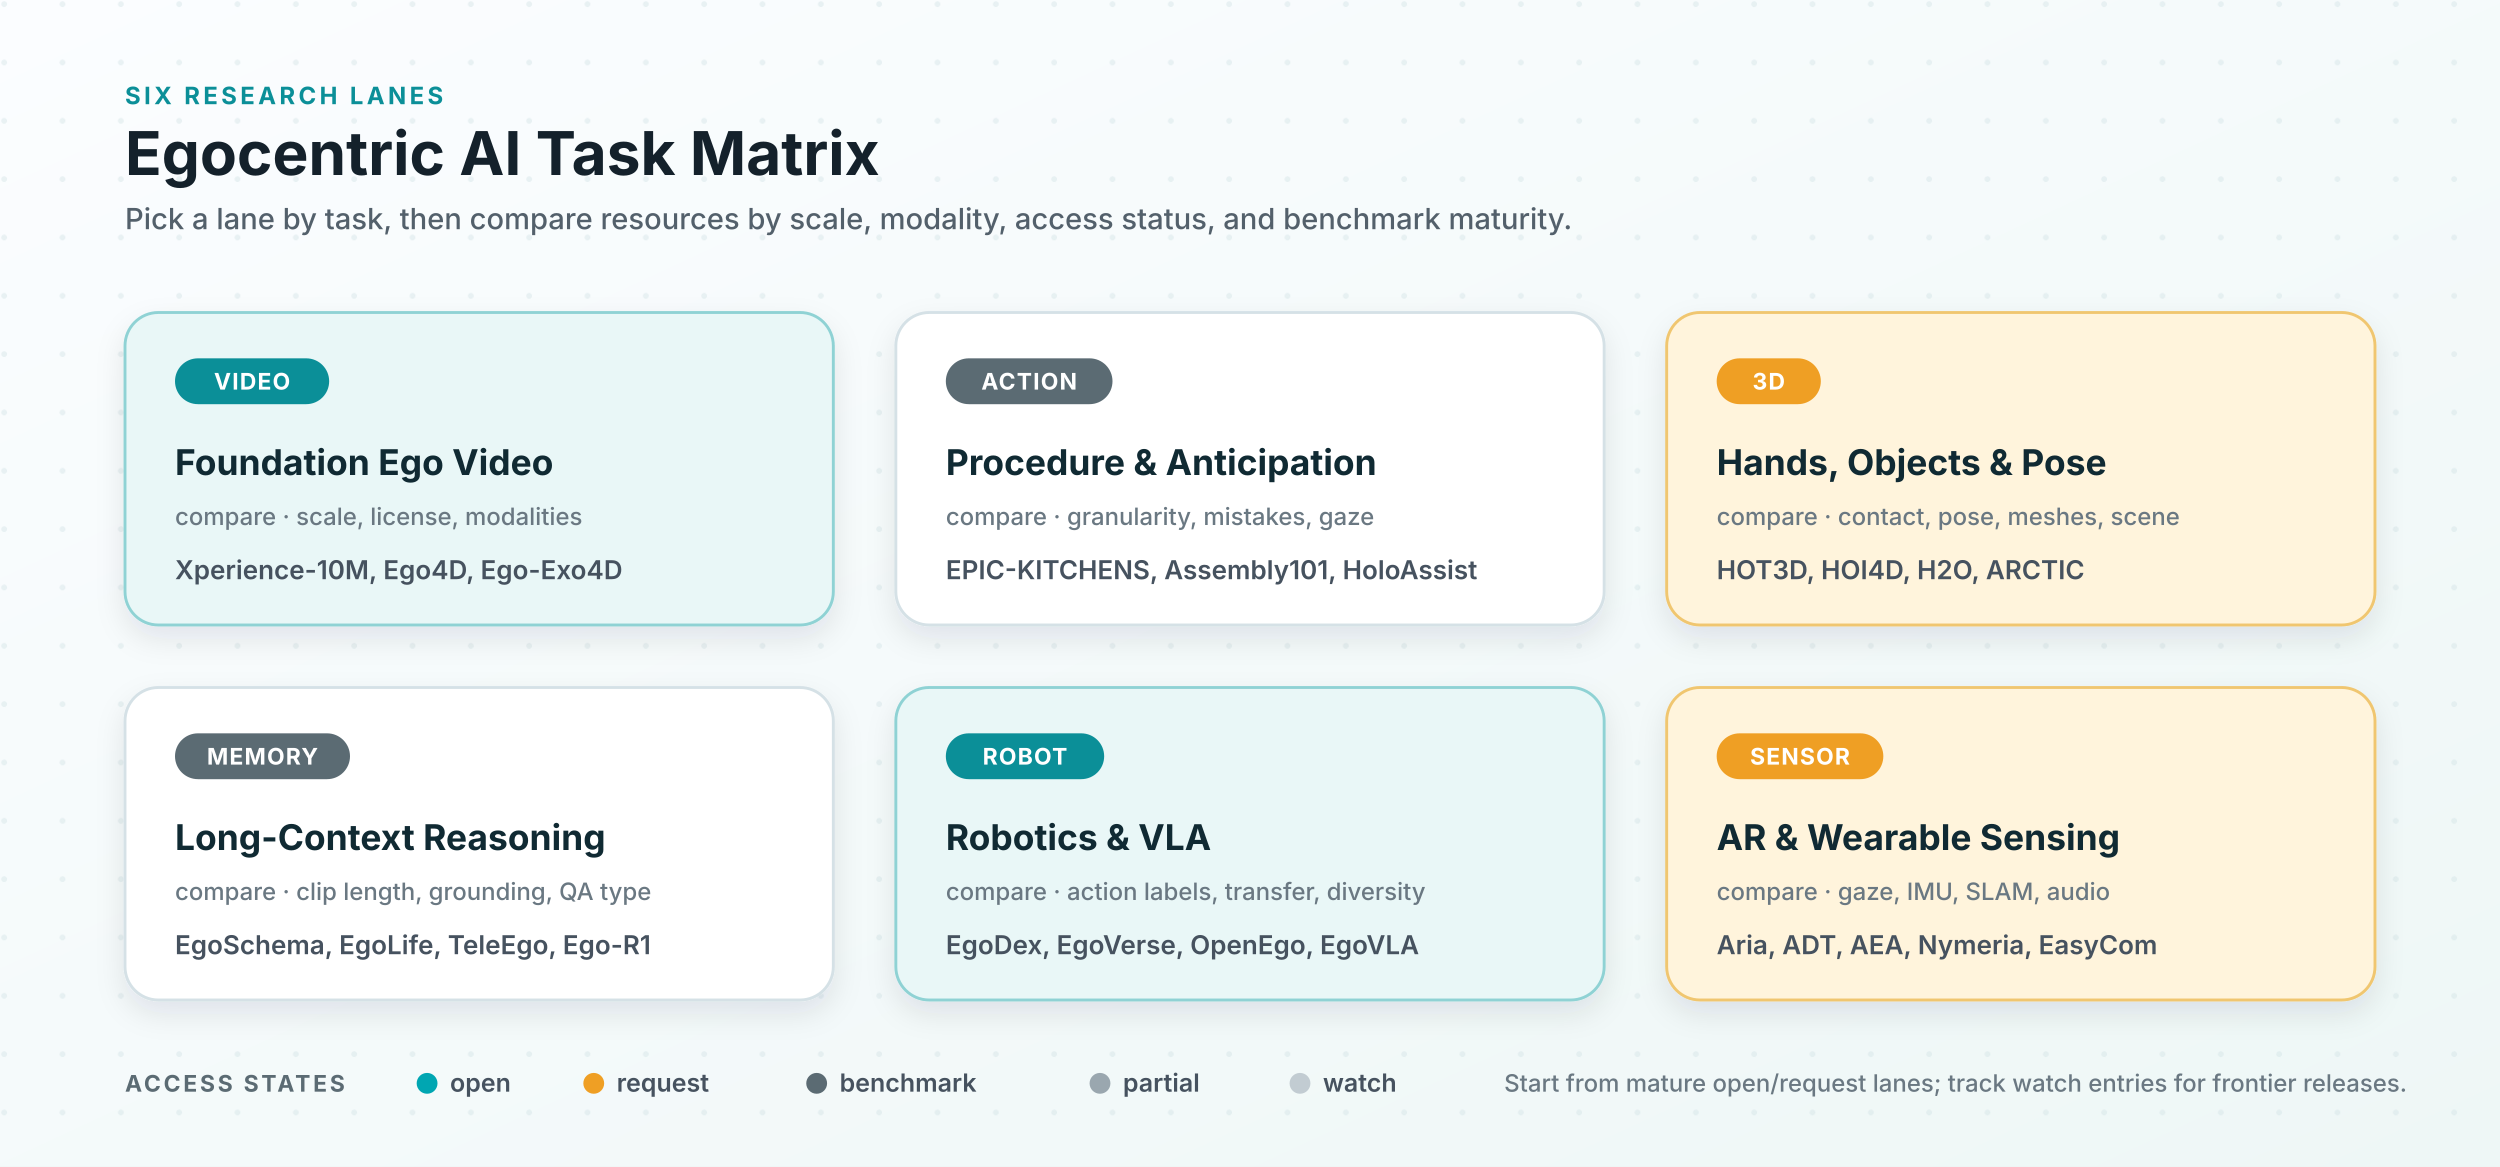
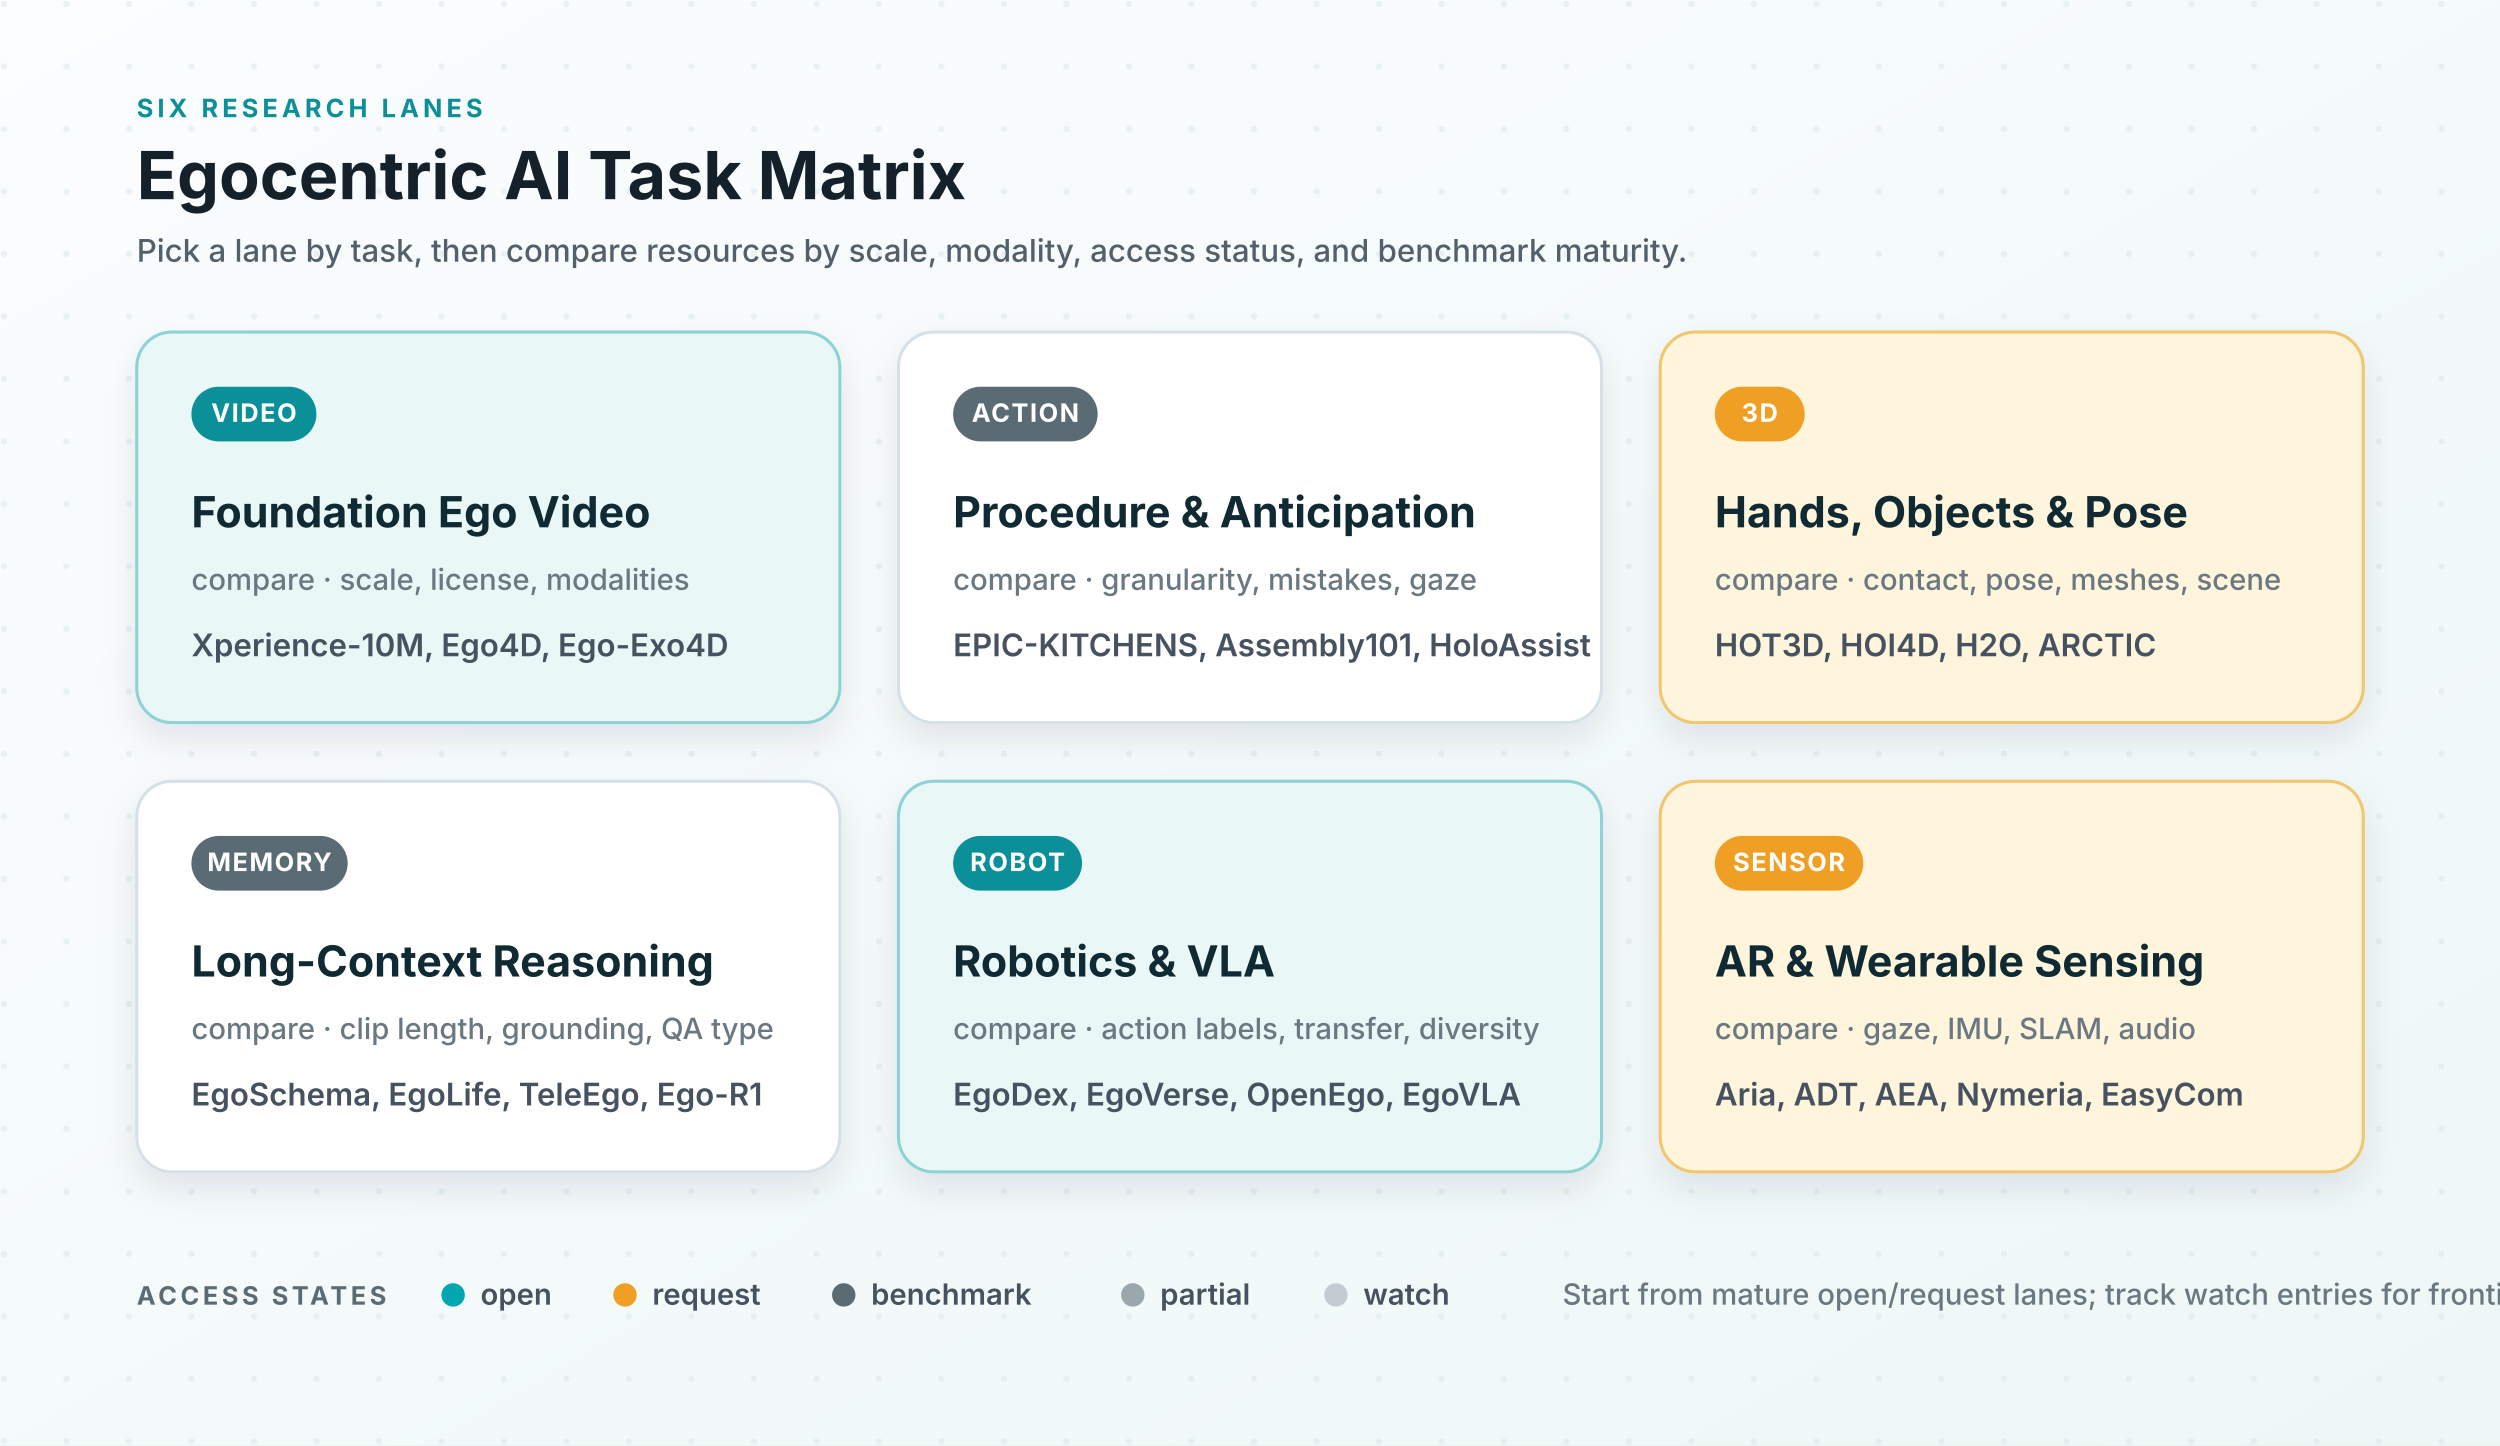
- <svg xmlns="http://www.w3.org/2000/svg" viewBox="0 0 1200 560" role="img" aria-labelledby="title desc">
+ <svg xmlns="http://www.w3.org/2000/svg" viewBox="0 0 1280 740" role="img" aria-labelledby="title desc">
  <defs>
    <linearGradient id="bg" x1="0" x2="1" y1="0" y2="1">
      <stop offset="0" stop-color="#fbfdff" />
      <stop offset="1" stop-color="#eef7f6" />
    </linearGradient>
-     <pattern id="dots" width="28" height="28" patternUnits="userSpaceOnUse">
-       <circle cx="2" cy="2" r="1.4" fill="#cfe0e4" opacity="0.4" />
+     <pattern id="dots" width="32" height="32" patternUnits="userSpaceOnUse">
+       <circle cx="2" cy="2" r="1.6" fill="#cfe0e4" opacity="0.4" />
    </pattern>
    <filter id="shadow" x="-8%" y="-10%" width="116%" height="135%">
-       <feDropShadow dx="0" dy="6" stdDeviation="7" flood-color="#0f2a33" flood-opacity="0.09" />
+       <feDropShadow dx="0" dy="8" stdDeviation="9" flood-color="#0f2a33" flood-opacity="0.09" />
    </filter>
    <style>
      .ink { fill: #14212b; }
-       .kicker { font: 700 11.5px system-ui, -apple-system, "Segoe UI", sans-serif; fill: #0b8f98; letter-spacing: .14em; }
-       .title { font: 700 29px system-ui, -apple-system, "Segoe UI", sans-serif; }
-       .subtitle { font: 500 14px system-ui, -apple-system, "Segoe UI", sans-serif; fill: #53606b; }
-       .label { font: 700 17px system-ui, -apple-system, "Segoe UI", sans-serif; fill: #102a33; }
-       .compare { font: 500 11.5px system-ui, -apple-system, "Segoe UI", sans-serif; fill: #6a7882; }
-       .anchors { font: 600 12.5px system-ui, -apple-system, "Segoe UI", sans-serif; fill: #46525f; }
-       .pillText { font: 700 11px system-ui, -apple-system, "Segoe UI", sans-serif; fill: #ffffff; letter-spacing: .05em; }
-       .legendK { font: 700 11px system-ui, -apple-system, "Segoe UI", sans-serif; fill: #5b6b73; letter-spacing: .12em; }
-       .legendT { font: 600 12px system-ui, -apple-system, "Segoe UI", sans-serif; fill: #46525f; }
+       .kicker { font: 700 13px system-ui, -apple-system, "Segoe UI", sans-serif; fill: #0b8f98; letter-spacing: .16em; }
+       .title { font: 700 34px system-ui, -apple-system, "Segoe UI", sans-serif; }
+       .subtitle { font: 500 16px system-ui, -apple-system, "Segoe UI", sans-serif; fill: #53606b; }
+       .label { font: 700 22px system-ui, -apple-system, "Segoe UI", sans-serif; fill: #102a33; }
+       .compare { font: 500 15px system-ui, -apple-system, "Segoe UI", sans-serif; fill: #6a7882; }
+       .anchors { font: 600 16px system-ui, -apple-system, "Segoe UI", sans-serif; fill: #46525f; }
+       .pillText { font: 700 13px system-ui, -apple-system, "Segoe UI", sans-serif; fill: #ffffff; letter-spacing: .06em; }
+       .legendK { font: 700 13px system-ui, -apple-system, "Segoe UI", sans-serif; fill: #5b6b73; letter-spacing: .14em; }
+       .legendT { font: 600 15px system-ui, -apple-system, "Segoe UI", sans-serif; fill: #46525f; }
    </style>
  </defs>
-   <rect width="1200" height="560" fill="url(#bg)" />
-   <rect width="1200" height="560" fill="url(#dots)" />
-   <text class="kicker" x="60" y="50">SIX RESEARCH LANES</text>
-   <text class="title ink" x="60" y="84">Egocentric AI Task Matrix</text>
-   <text class="subtitle" x="60" y="110">Pick a lane by task, then compare resources by scale, modality, access status, and benchmark maturity.</text>
-   <g transform="translate(60 150)">
-     <rect width="340" height="150" rx="16" fill="#e9f7f7" stroke="#8fd2d4" stroke-width="1.4" filter="url(#shadow)" />
-     <rect x="24" y="22" width="74" height="22" rx="11" fill="#0b8f98" />
-     <text class="pillText" x="61" y="37" text-anchor="middle">VIDEO</text>
-     <text class="label" x="24" y="78">Foundation Ego Video</text>
-     <text class="compare" x="24" y="102">compare · scale, license, modalities</text>
-     <text class="anchors" x="24" y="128">Xperience-10M, Ego4D, Ego-Exo4D</text>
+   <rect width="1280" height="740" fill="url(#bg)" />
+   <rect width="1280" height="740" fill="url(#dots)" />
+   <text class="kicker" x="70" y="60">SIX RESEARCH LANES</text>
+   <text class="title ink" x="70" y="102">Egocentric AI Task Matrix</text>
+   <text class="subtitle" x="70" y="134">Pick a lane by task, then compare resources by scale, modality, access status, and benchmark maturity.</text>
+   <g transform="translate(70 170)">
+     <rect width="360" height="200" rx="18" fill="#e9f7f7" stroke="#8fd2d4" stroke-width="1.6" filter="url(#shadow)" />
+     <rect x="28" y="28" width="64" height="28" rx="14" fill="#0b8f98" />
+     <text class="pillText" x="60" y="46" text-anchor="middle">VIDEO</text>
+     <text class="label" x="28" y="100">Foundation Ego Video</text>
+     <text class="compare" x="28" y="132">compare · scale, license, modalities</text>
+     <text class="anchors" x="28" y="166">Xperience-10M, Ego4D, Ego-Exo4D</text>
  </g>
-   <g transform="translate(430 150)">
-     <rect width="340" height="150" rx="16" fill="#ffffff" stroke="#d5e1e6" stroke-width="1.4" filter="url(#shadow)" />
-     <rect x="24" y="22" width="80" height="22" rx="11" fill="#5b6b73" />
-     <text class="pillText" x="64" y="37" text-anchor="middle">ACTION</text>
-     <text class="label" x="24" y="78">Procedure &amp; Anticipation</text>
-     <text class="compare" x="24" y="102">compare · granularity, mistakes, gaze</text>
-     <text class="anchors" x="24" y="128">EPIC-KITCHENS, Assembly101, HoloAssist</text>
+   <g transform="translate(460 170)">
+     <rect width="360" height="200" rx="18" fill="#ffffff" stroke="#d5e1e6" stroke-width="1.6" filter="url(#shadow)" />
+     <rect x="28" y="28" width="74" height="28" rx="14" fill="#5b6b73" />
+     <text class="pillText" x="65" y="46" text-anchor="middle">ACTION</text>
+     <text class="label" x="28" y="100">Procedure &amp; Anticipation</text>
+     <text class="compare" x="28" y="132">compare · granularity, mistakes, gaze</text>
+     <text class="anchors" x="28" y="166">EPIC-KITCHENS, Assembly101, HoloAssist</text>
  </g>
-   <g transform="translate(800 150)">
-     <rect width="340" height="150" rx="16" fill="#fff4dc" stroke="#f0c66f" stroke-width="1.4" filter="url(#shadow)" />
-     <rect x="24" y="22" width="50" height="22" rx="11" fill="#ef9f24" />
-     <text class="pillText" x="49" y="37" text-anchor="middle">3D</text>
-     <text class="label" x="24" y="78">Hands, Objects &amp; Pose</text>
-     <text class="compare" x="24" y="102">compare · contact, pose, meshes, scene</text>
-     <text class="anchors" x="24" y="128">HOT3D, HOI4D, H2O, ARCTIC</text>
+   <g transform="translate(850 170)">
+     <rect width="360" height="200" rx="18" fill="#fff4dc" stroke="#f0c66f" stroke-width="1.6" filter="url(#shadow)" />
+     <rect x="28" y="28" width="46" height="28" rx="14" fill="#ef9f24" />
+     <text class="pillText" x="51" y="46" text-anchor="middle">3D</text>
+     <text class="label" x="28" y="100">Hands, Objects &amp; Pose</text>
+     <text class="compare" x="28" y="132">compare · contact, pose, meshes, scene</text>
+     <text class="anchors" x="28" y="166">HOT3D, HOI4D, H2O, ARCTIC</text>
  </g>
-   <g transform="translate(60 330)">
-     <rect width="340" height="150" rx="16" fill="#ffffff" stroke="#d5e1e6" stroke-width="1.4" filter="url(#shadow)" />
-     <rect x="24" y="22" width="84" height="22" rx="11" fill="#5b6b73" />
-     <text class="pillText" x="66" y="37" text-anchor="middle">MEMORY</text>
-     <text class="label" x="24" y="78">Long-Context Reasoning</text>
-     <text class="compare" x="24" y="102">compare · clip length, grounding, QA type</text>
-     <text class="anchors" x="24" y="128">EgoSchema, EgoLife, TeleEgo, Ego-R1</text>
+   <g transform="translate(70 400)">
+     <rect width="360" height="200" rx="18" fill="#ffffff" stroke="#d5e1e6" stroke-width="1.6" filter="url(#shadow)" />
+     <rect x="28" y="28" width="80" height="28" rx="14" fill="#5b6b73" />
+     <text class="pillText" x="68" y="46" text-anchor="middle">MEMORY</text>
+     <text class="label" x="28" y="100">Long-Context Reasoning</text>
+     <text class="compare" x="28" y="132">compare · clip length, grounding, QA type</text>
+     <text class="anchors" x="28" y="166">EgoSchema, EgoLife, TeleEgo, Ego-R1</text>
  </g>
-   <g transform="translate(430 330)">
-     <rect width="340" height="150" rx="16" fill="#e9f7f7" stroke="#8fd2d4" stroke-width="1.4" filter="url(#shadow)" />
-     <rect x="24" y="22" width="76" height="22" rx="11" fill="#0b8f98" />
-     <text class="pillText" x="62" y="37" text-anchor="middle">ROBOT</text>
-     <text class="label" x="24" y="78">Robotics &amp; VLA</text>
-     <text class="compare" x="24" y="102">compare · action labels, transfer, diversity</text>
-     <text class="anchors" x="24" y="128">EgoDex, EgoVerse, OpenEgo, EgoVLA</text>
+   <g transform="translate(460 400)">
+     <rect width="360" height="200" rx="18" fill="#e9f7f7" stroke="#8fd2d4" stroke-width="1.6" filter="url(#shadow)" />
+     <rect x="28" y="28" width="66" height="28" rx="14" fill="#0b8f98" />
+     <text class="pillText" x="61" y="46" text-anchor="middle">ROBOT</text>
+     <text class="label" x="28" y="100">Robotics &amp; VLA</text>
+     <text class="compare" x="28" y="132">compare · action labels, transfer, diversity</text>
+     <text class="anchors" x="28" y="166">EgoDex, EgoVerse, OpenEgo, EgoVLA</text>
  </g>
-   <g transform="translate(800 330)">
-     <rect width="340" height="150" rx="16" fill="#fff4dc" stroke="#f0c66f" stroke-width="1.4" filter="url(#shadow)" />
-     <rect x="24" y="22" width="80" height="22" rx="11" fill="#ef9f24" />
-     <text class="pillText" x="64" y="37" text-anchor="middle">SENSOR</text>
-     <text class="label" x="24" y="78">AR &amp; Wearable Sensing</text>
-     <text class="compare" x="24" y="102">compare · gaze, IMU, SLAM, audio</text>
-     <text class="anchors" x="24" y="128">Aria, ADT, AEA, Nymeria, EasyCom</text>
+   <g transform="translate(850 400)">
+     <rect width="360" height="200" rx="18" fill="#fff4dc" stroke="#f0c66f" stroke-width="1.6" filter="url(#shadow)" />
+     <rect x="28" y="28" width="76" height="28" rx="14" fill="#ef9f24" />
+     <text class="pillText" x="66" y="46" text-anchor="middle">SENSOR</text>
+     <text class="label" x="28" y="100">AR &amp; Wearable Sensing</text>
+     <text class="compare" x="28" y="132">compare · gaze, IMU, SLAM, audio</text>
+     <text class="anchors" x="28" y="166">Aria, ADT, AEA, Nymeria, EasyCom</text>
  </g>
-   <text class="legendK" x="60" y="524">ACCESS STATES</text>
-   <circle cx="205" cy="520" r="5" fill="#00a6b2" />
-   <text class="legendT" x="216" y="524">open</text>
-   <circle cx="285" cy="520" r="5" fill="#ef9f24" />
-   <text class="legendT" x="296" y="524">request</text>
-   <circle cx="392" cy="520" r="5" fill="#5b6b73" />
-   <text class="legendT" x="403" y="524">benchmark</text>
-   <circle cx="528" cy="520" r="5" fill="#9aa7af" />
-   <text class="legendT" x="539" y="524">partial</text>
-   <circle cx="624" cy="520" r="5" fill="#c2ccd2" />
-   <text class="legendT" x="635" y="524">watch</text>
-   <text class="compare" x="722" y="524">Start from mature open/request lanes; track watch entries for frontier releases.</text>
+   <text class="legendK" x="70" y="668">ACCESS STATES</text>
+   <circle cx="232" cy="663" r="6" fill="#00a6b2" />
+   <text class="legendT" x="246" y="668">open</text>
+   <circle cx="320" cy="663" r="6" fill="#ef9f24" />
+   <text class="legendT" x="334" y="668">request</text>
+   <circle cx="432" cy="663" r="6" fill="#5b6b73" />
+   <text class="legendT" x="446" y="668">benchmark</text>
+   <circle cx="580" cy="663" r="6" fill="#9aa7af" />
+   <text class="legendT" x="594" y="668">partial</text>
+   <circle cx="684" cy="663" r="6" fill="#c2ccd2" />
+   <text class="legendT" x="698" y="668">watch</text>
+   <text class="compare" x="800" y="668">Start from mature open/request lanes; track watch entries for frontier releases.</text>
</svg>
